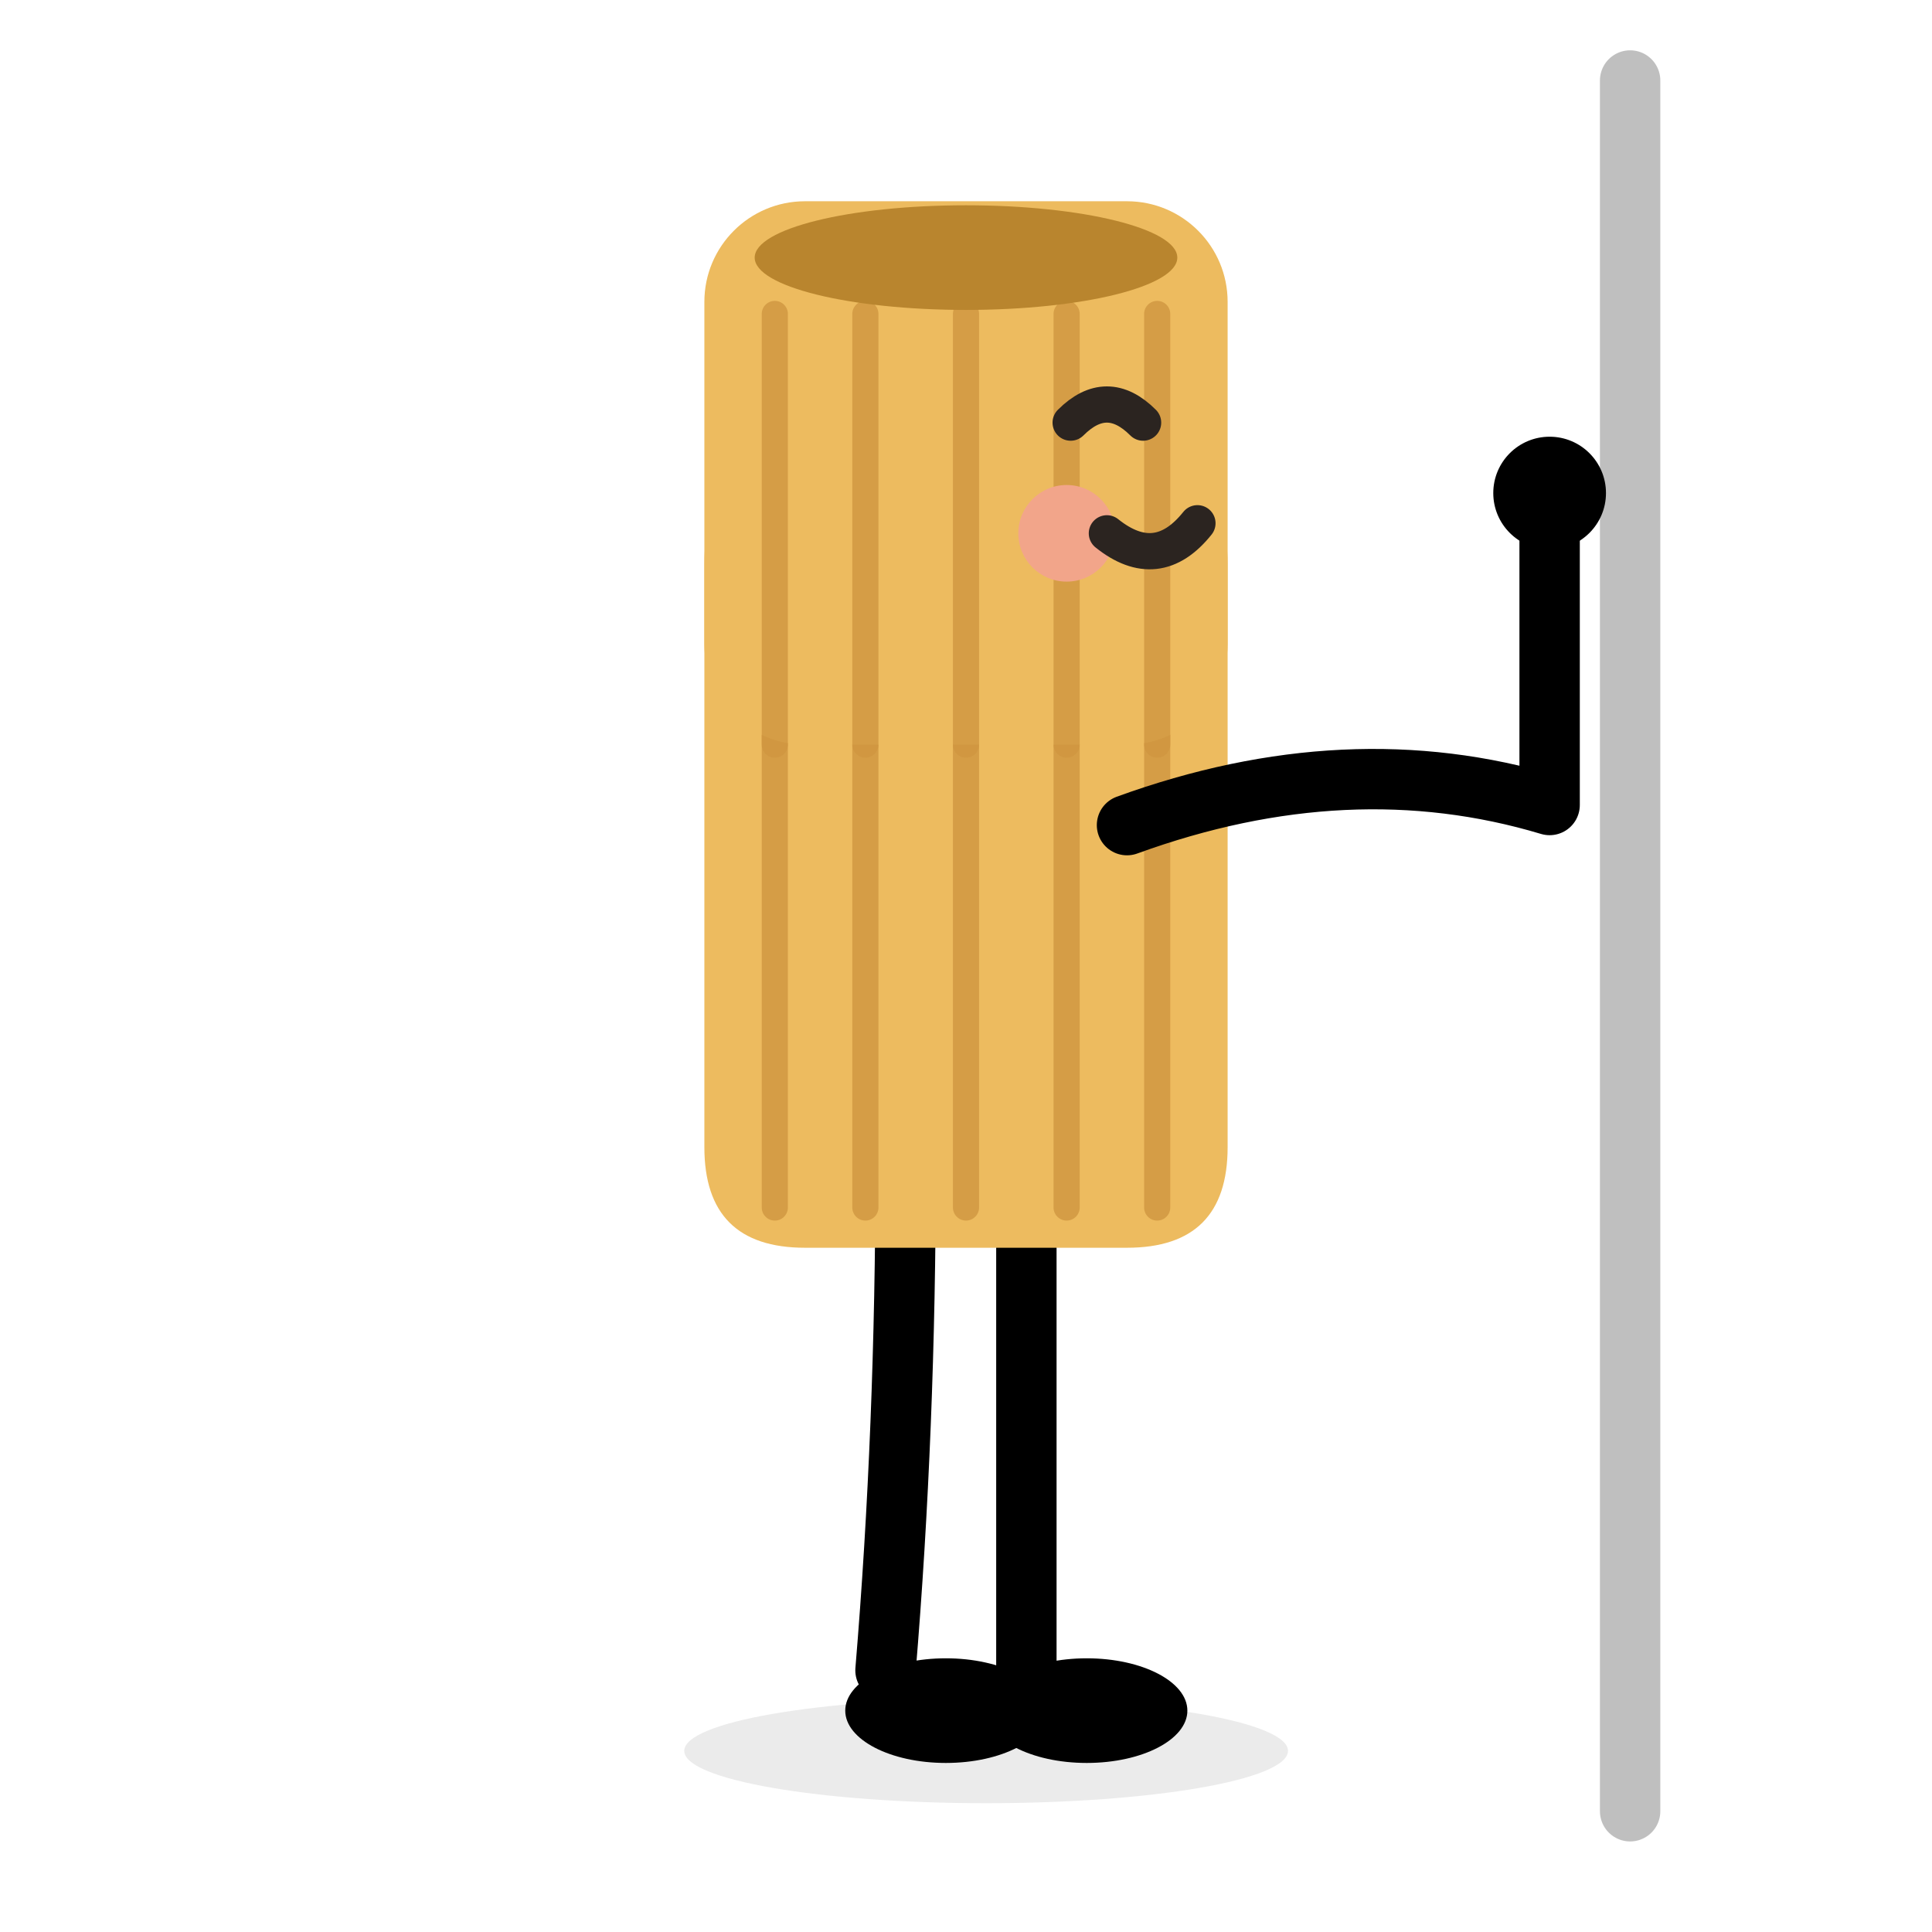
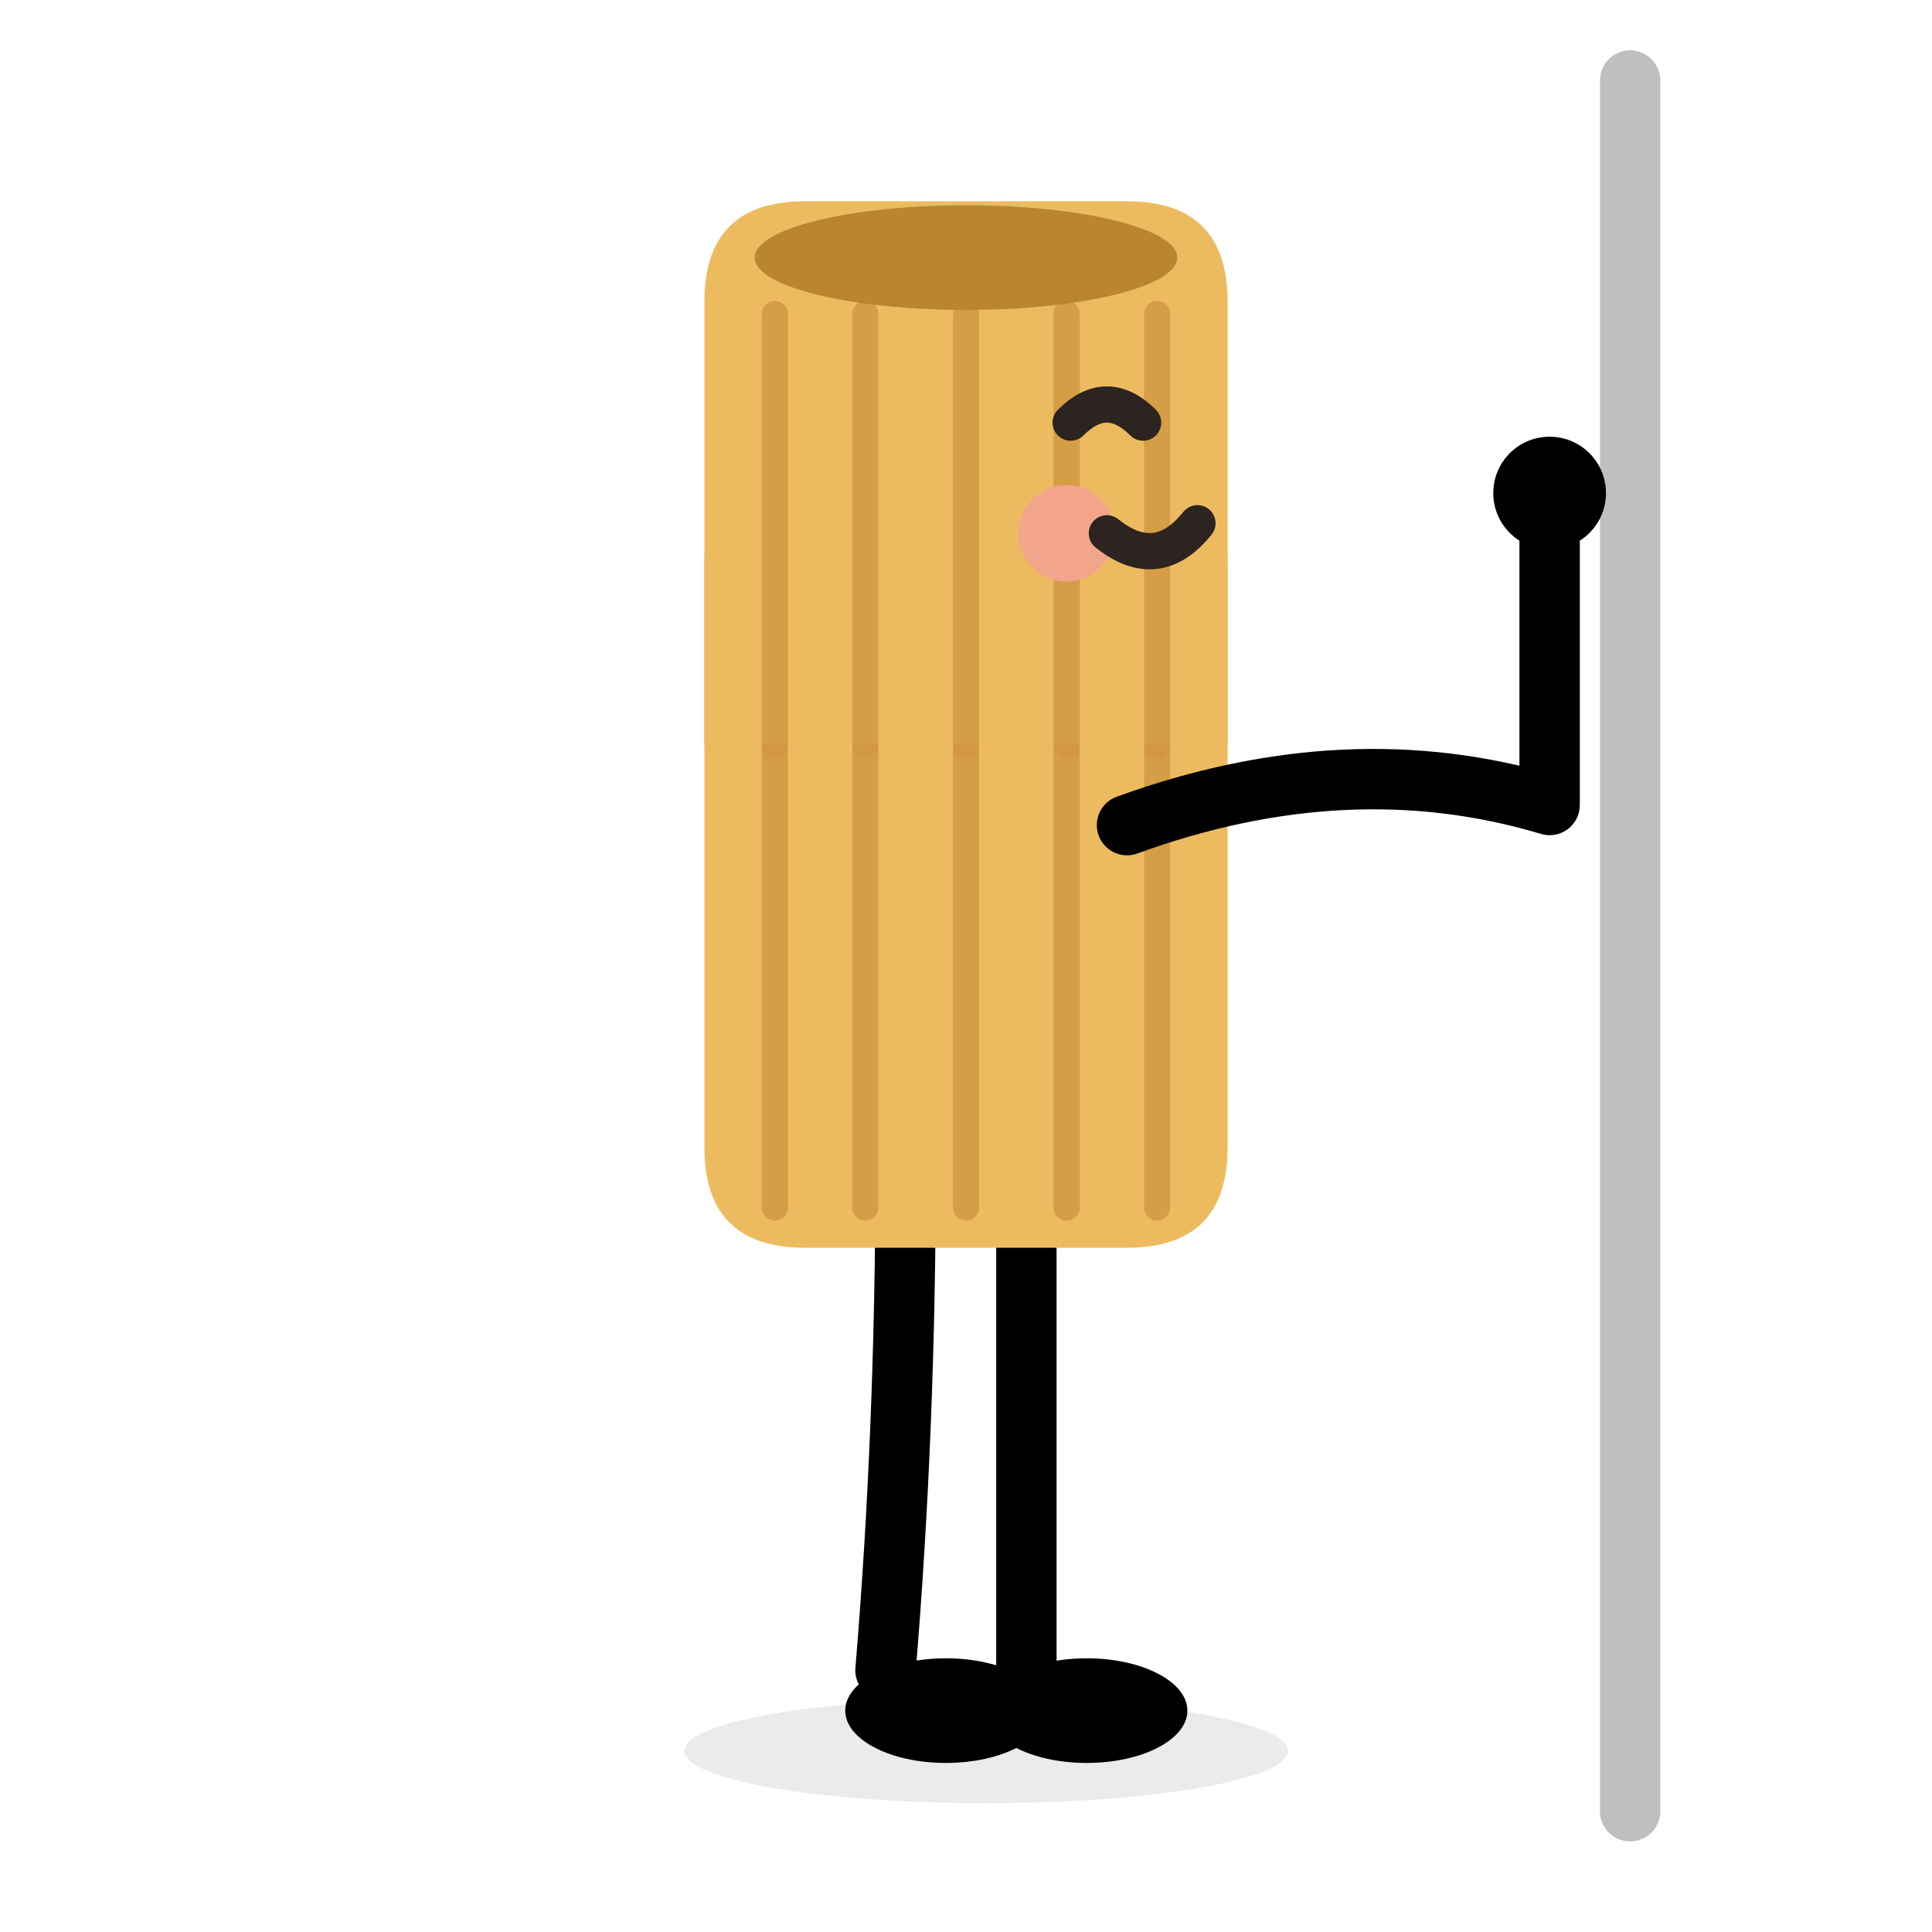
<svg xmlns="http://www.w3.org/2000/svg" data-character="rigatoni" width="96" height="96" viewBox="0 0 96 96" fill="none" stroke="currentColor" stroke-width="3" stroke-linecap="round" stroke-linejoin="round" data-figure="doorway">
  <defs>
-     <radialGradient id="cp-glow-rigatoni">
+     <radialGradient id="cp-glow-rigatoni2">
      <stop offset="0" stop-color="#FF7A59" />
      <stop offset="0.55" stop-color="#FF7A59" stop-opacity="0.75" />
      <stop offset="1" stop-color="#FF7A59" stop-opacity="0" />
    </radialGradient>
  </defs>
  <path d="M81 4 L81 90" opacity="0.25" />
  <ellipse cx="49" cy="87" rx="15" ry="2.6" fill="currentColor" stroke="none" opacity="0.08" />
  <ellipse cx="47" cy="85" rx="5" ry="2.6" fill="currentColor" stroke="none" />
  <ellipse cx="54" cy="85" rx="5" ry="2.6" fill="currentColor" stroke="none" />
  <path data-part="cue" d="M18 44 L29 44 M25 40 L29 44 L25 48" stroke="#C4623F" stroke-width="2.4" opacity="0">
    <animate attributeName="opacity" values="0;1;1;0;0" keyTimes="0;0.15;0.7;0.8;1" dur="3.2s" repeatCount="indefinite" />
    <animateTransform attributeName="transform" type="translate" values="0 0;4 0;4 0" keyTimes="0;0.35;1" dur="3.2s" repeatCount="indefinite" />
  </path>
  <g>
    <animateTransform attributeName="transform" type="rotate" values="0 48 84;14 48 84;14 48 84;0 48 84" keyTimes="0;0.35;0.75;1" calcMode="spline" keySplines="0.45 0 0.55 1;0 0 1 1;0.45 0 0.55 1" dur="3.2s" repeatCount="indefinite" />
    <g data-part="legs">
      <path d="M45 58 Q45 71 44 83" />
      <path d="M51 58 Q51 71 51 83" />
    </g>
    <path data-part="body" d="M40 23 L56 23 Q61 23 61 28 L61 57 Q61 62 56 62 L40 62 Q35 62 35 57 L35 28 Q35 23 40 23 Z" fill="#EDBB5F" stroke="none" />
    <path d="M38.5 25.0 L38.5 60.0" stroke="#CF9640" stroke-width="1.3" opacity="0.8" />
    <path d="M43 25.0 L43 60.0" stroke="#CF9640" stroke-width="1.3" opacity="0.8" />
    <path d="M48 25.0 L48 60.0" stroke="#CF9640" stroke-width="1.3" opacity="0.8" />
    <path d="M53 25.0 L53 60.0" stroke="#CF9640" stroke-width="1.3" opacity="0.8" />
    <path d="M57.5 25.0 L57.5 60.0" stroke="#CF9640" stroke-width="1.3" opacity="0.8" />
-     <circle data-part="glow" cx="57" cy="45" r="9.35" fill="url(#cp-glow-rigatoni)" stroke="none" opacity="0">
+     <circle data-part="glow" cx="57" cy="45" r="9.35" fill="url(#cp-glow-rigatoni2)" stroke="none" opacity="0">
      <animate attributeName="opacity" values="0;0;1;1;0;0" keyTimes="0;0.25;0.4;0.72;0.85;1" dur="3.2s" repeatCount="indefinite" />
    </circle>
    <g data-part="head">
-       <rect x="35" y="10" width="26" height="27" rx="5" fill="#EDBB5F" stroke="none" />
+       <path d="M35 15 Q35 10 40 10 L56 10 Q61 10 61 15 L61 37 L35 37 Z" fill="#EDBB5F" stroke="none" />
      <path d="M38.5 15.6 L38.5 37.0" stroke="#CF9640" stroke-width="1.3" opacity="0.8" />
      <path d="M43 15.6 L43 37.0" stroke="#CF9640" stroke-width="1.3" opacity="0.8" />
      <path d="M48 15.6 L48 37.0" stroke="#CF9640" stroke-width="1.3" opacity="0.8" />
      <path d="M53 15.6 L53 37.0" stroke="#CF9640" stroke-width="1.3" opacity="0.8" />
      <path d="M57.5 15.6 L57.5 37.0" stroke="#CF9640" stroke-width="1.3" opacity="0.8" />
      <ellipse cx="48" cy="12.8" rx="10.5" ry="2.6" fill="#B9852E" stroke="none" />
      <g data-part="face" transform="translate(0 -6)">
        <circle cx="53" cy="32.5" r="2.4" fill="#F2A58A" stroke="none" />
        <path d="M53.2 27 Q55 25.2 56.8 27" stroke="#2B2420" stroke-width="1.8" />
        <path d="M55 32.5 Q57.5 34.5 59.5 32" stroke="#2B2420" stroke-width="1.8" />
      </g>
    </g>
  </g>
  <path d="M56 41 Q67 37 77 40 L77 26">
    <animate attributeName="d" values="M56 41 Q67 37 77 40 L77 26;M66.4 44 Q72 37 77 40 L77 26;M66.4 44 Q72 37 77 40 L77 26;M56 41 Q67 37 77 40 L77 26" keyTimes="0;0.35;0.75;1" calcMode="spline" keySplines="0.45 0 0.55 1;0 0 1 1;0.45 0 0.55 1" dur="3.2s" repeatCount="indefinite" />
  </path>
  <circle cx="77" cy="24.5" r="2.8" fill="currentColor" stroke="none" />
</svg>
